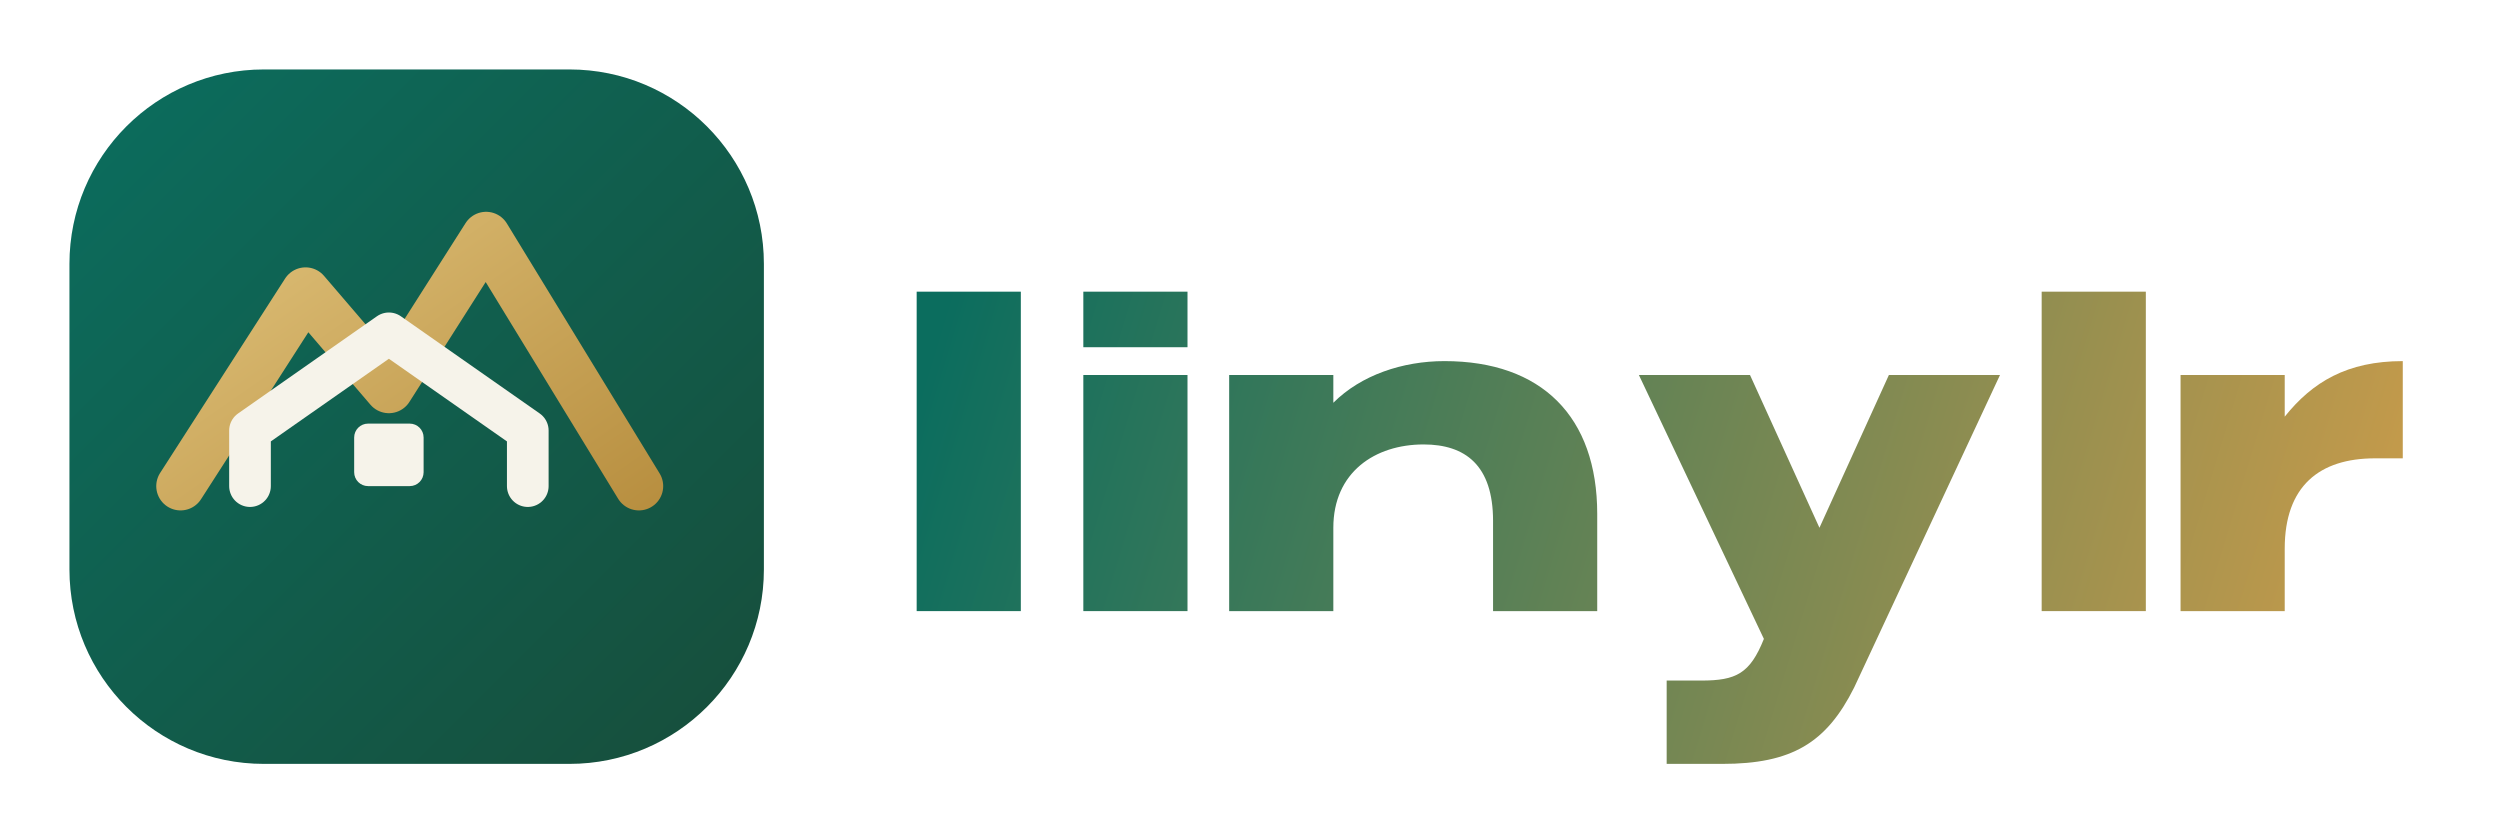
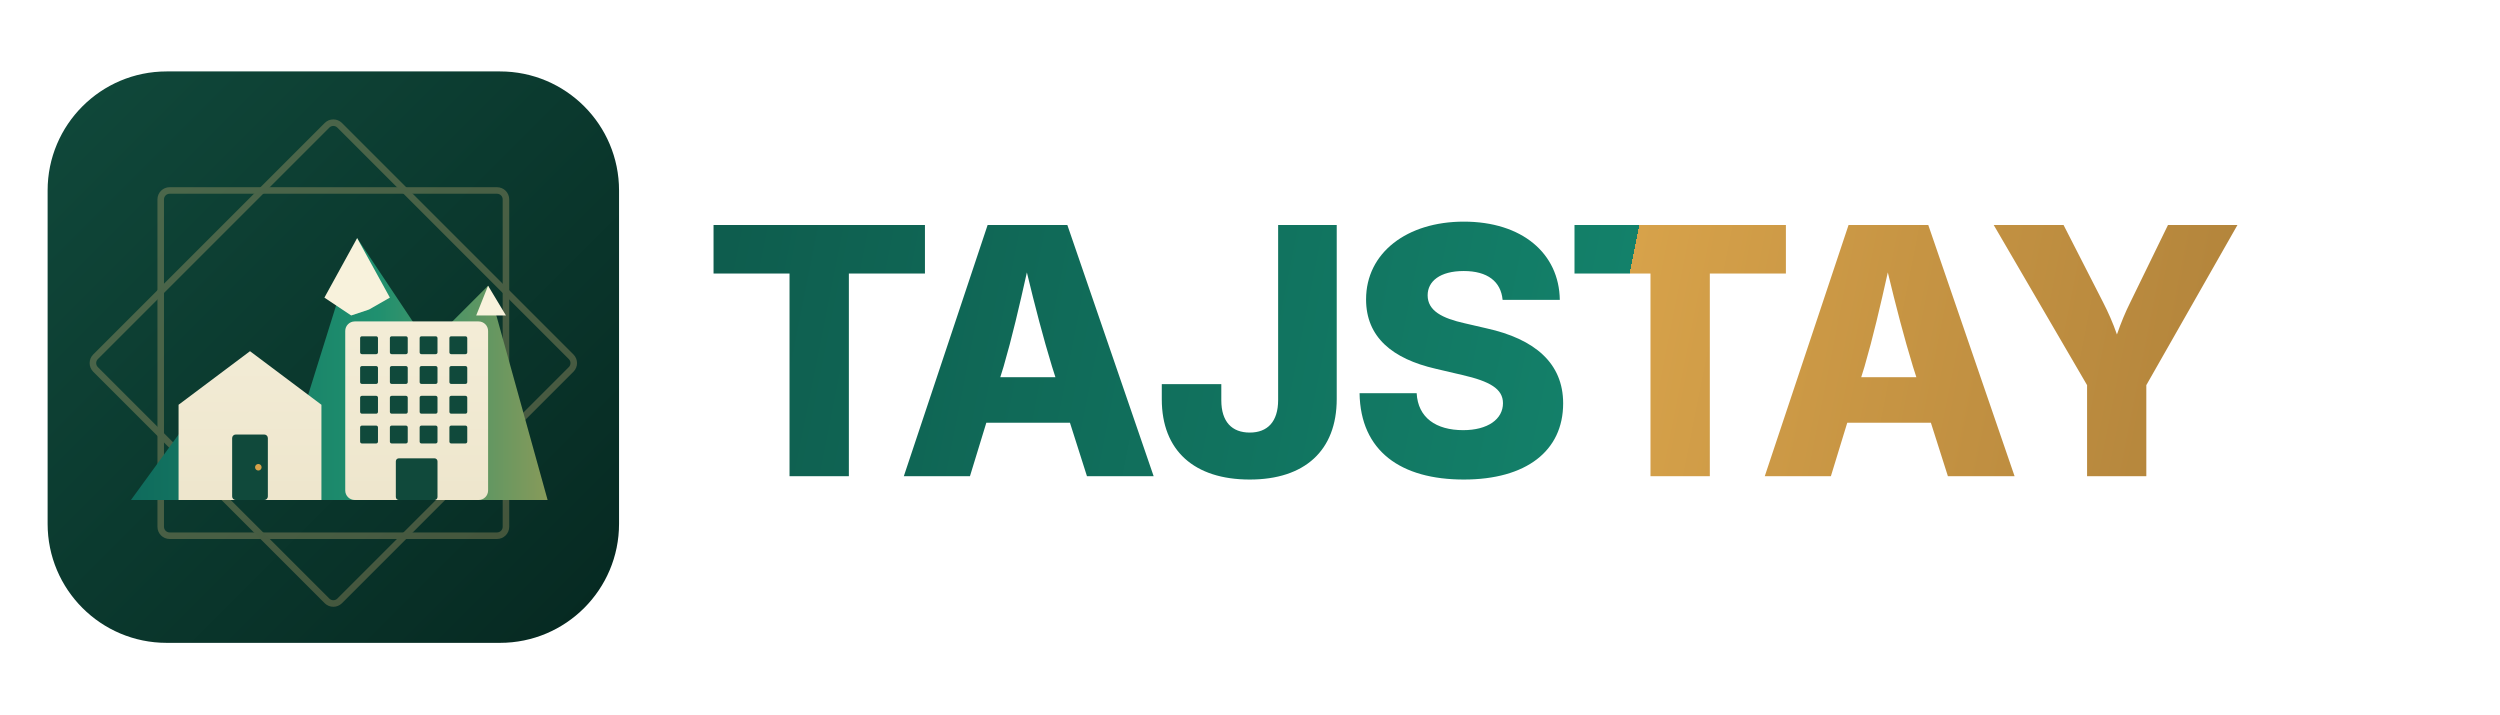
- <svg xmlns="http://www.w3.org/2000/svg" viewBox="0 0 360 120" fill="none">
+ <svg xmlns="http://www.w3.org/2000/svg" viewBox="0 0 420 120" fill="none">
  <defs>
-     <linearGradient id="markBg" x1="12" y1="12" x2="108" y2="108" gradientUnits="userSpaceOnUse">
-       <stop stop-color="#0B6D5E" />
-       <stop offset="1" stop-color="#174E3B" />
+     <linearGradient id="lgBg" x1="0" y1="0" x2="120" y2="120" gradientUnits="userSpaceOnUse">
+       <stop stop-color="#10493B" />
+       <stop offset="1" stop-color="#03201A" />
    </linearGradient>
-     <linearGradient id="gold" x1="38" y1="22" x2="84" y2="88" gradientUnits="userSpaceOnUse">
-       <stop stop-color="#E0C27B" />
-       <stop offset="1" stop-color="#B48A3A" />
+     <linearGradient id="lgMount" x1="14" y1="60" x2="106" y2="60" gradientUnits="userSpaceOnUse">
+       <stop stop-color="#0F6B5C" />
+       <stop offset="0.45" stop-color="#1F906F" />
+       <stop offset="1" stop-color="#D7A24A" />
    </linearGradient>
-     <linearGradient id="word" x1="138" y1="38" x2="336" y2="98" gradientUnits="userSpaceOnUse">
-       <stop stop-color="#0B6D5E" />
-       <stop offset="1" stop-color="#C39A4B" />
+     <linearGradient id="lgHouse" x1="0" y1="0" x2="0" y2="120" gradientUnits="userSpaceOnUse">
+       <stop stop-color="#FBF6E5" />
+       <stop offset="1" stop-color="#E5DBBC" />
+     </linearGradient>
+     <linearGradient id="lgStar" x1="18" y1="18" x2="100" y2="100" gradientUnits="userSpaceOnUse">
+       <stop stop-color="#E8C481" />
+       <stop offset="1" stop-color="#A07534" />
+     </linearGradient>
+     <linearGradient id="lgWord" x1="118" y1="40" x2="420" y2="100" gradientUnits="userSpaceOnUse">
+       <stop stop-color="#0E5C4D" />
+       <stop offset="0.5" stop-color="#13816A" />
+       <stop offset="0.5" stop-color="#D7A24A" />
+       <stop offset="1" stop-color="#A07534" />
    </linearGradient>
  </defs>
-   <rect x="10" y="10" width="100" height="100" rx="28" fill="url(#markBg)" />
-   <path d="M26 70L44 42L56 56L70 34L92 70" stroke="url(#gold)" stroke-width="7" stroke-linecap="round" stroke-linejoin="round" />
-   <path d="M36 70V62L56 48L76 62V70" stroke="#F6F3EA" stroke-width="6" stroke-linecap="round" stroke-linejoin="round" />
-   <rect x="51" y="61" width="10" height="9" rx="2" fill="#F6F3EA" />
-   <path d="M132 88V42H147V88H132Z" fill="url(#word)" />
-   <path d="M156 54H171V88H156V54ZM156 42H171V50H156V42Z" fill="url(#word)" />
-   <path d="M177 54H192V58C196 54 202 52 208 52C222 52 230 60 230 74V88H215V75C215 67 211 64 205 64C198 64 192 68 192 76V88H177V54Z" fill="url(#word)" />
-   <path d="M236 54H252L262 76L272 54H288L267 99C263 107 258 110 248 110H240V98H245C250 98 252 97 254 92L236 54Z" fill="url(#word)" />
-   <path d="M294 42H309V88H294V42Z" fill="url(#word)" />
-   <path d="M314 54H329V60C333 55 338 52 346 52V66H342C334 66 329 70 329 79V88H314V54Z" fill="url(#word)" />
+   <g transform="translate(8 12)">
+     <rect x="0" y="0" width="96" height="96" rx="20" fill="url(#lgBg)" />
+     <g transform="translate(48 49)" opacity="0.28" stroke="url(#lgStar)" stroke-width="1.1" fill="none" stroke-linejoin="round">
+       <rect x="-29" y="-29" width="58" height="58" rx="1.5" />
+       <rect x="-29" y="-29" width="58" height="58" rx="1.5" transform="rotate(45)" />
+     </g>
+     <path d="M14 72 L30 50 L42 60 L52 28 L64 46 L74 36 L84 72 Z" fill="url(#lgMount)" />
+     <path d="M46.5 38 L52 28 L57.5 38 L54 40 L51 41 Z" fill="#F8F2DC" />
+     <path d="M72 41 L74 36 L77 41 Z" fill="#F8F2DC" />
+     <path d="M22 56 L34 47 L46 56 L46 72 L22 72 Z" fill="url(#lgHouse)" />
+     <rect x="31" y="61" width="6" height="11" rx="0.6" fill="#10493B" />
+     <circle cx="35.4" cy="66.5" r="0.55" fill="#D7A24A" />
+     <rect x="50" y="42" width="24" height="30" rx="1.6" fill="url(#lgHouse)" />
+     <g fill="#10493B">
+       <rect x="52.5" y="44.5" width="3" height="3" rx="0.3" />
+       <rect x="57.5" y="44.5" width="3" height="3" rx="0.3" />
+       <rect x="62.5" y="44.5" width="3" height="3" rx="0.3" />
+       <rect x="67.5" y="44.5" width="3" height="3" rx="0.3" />
+       <rect x="52.5" y="49.5" width="3" height="3" rx="0.3" />
+       <rect x="57.5" y="49.5" width="3" height="3" rx="0.3" />
+       <rect x="62.5" y="49.5" width="3" height="3" rx="0.3" />
+       <rect x="67.5" y="49.5" width="3" height="3" rx="0.3" />
+       <rect x="52.5" y="54.5" width="3" height="3" rx="0.3" />
+       <rect x="57.5" y="54.5" width="3" height="3" rx="0.3" />
+       <rect x="62.5" y="54.5" width="3" height="3" rx="0.3" />
+       <rect x="67.5" y="54.5" width="3" height="3" rx="0.3" />
+       <rect x="52.5" y="59.5" width="3" height="3" rx="0.3" />
+       <rect x="57.5" y="59.5" width="3" height="3" rx="0.3" />
+       <rect x="62.5" y="59.5" width="3" height="3" rx="0.3" />
+       <rect x="67.5" y="59.5" width="3" height="3" rx="0.3" />
+       <rect x="58.5" y="65" width="7" height="7" rx="0.5" />
+     </g>
+   </g>
+   <text x="118" y="80" font-family="Inter, system-ui, -apple-system, 'Segoe UI', sans-serif" font-weight="800" font-size="58" letter-spacing="-1.5" fill="url(#lgWord)">TAJSTAY</text>
</svg>
